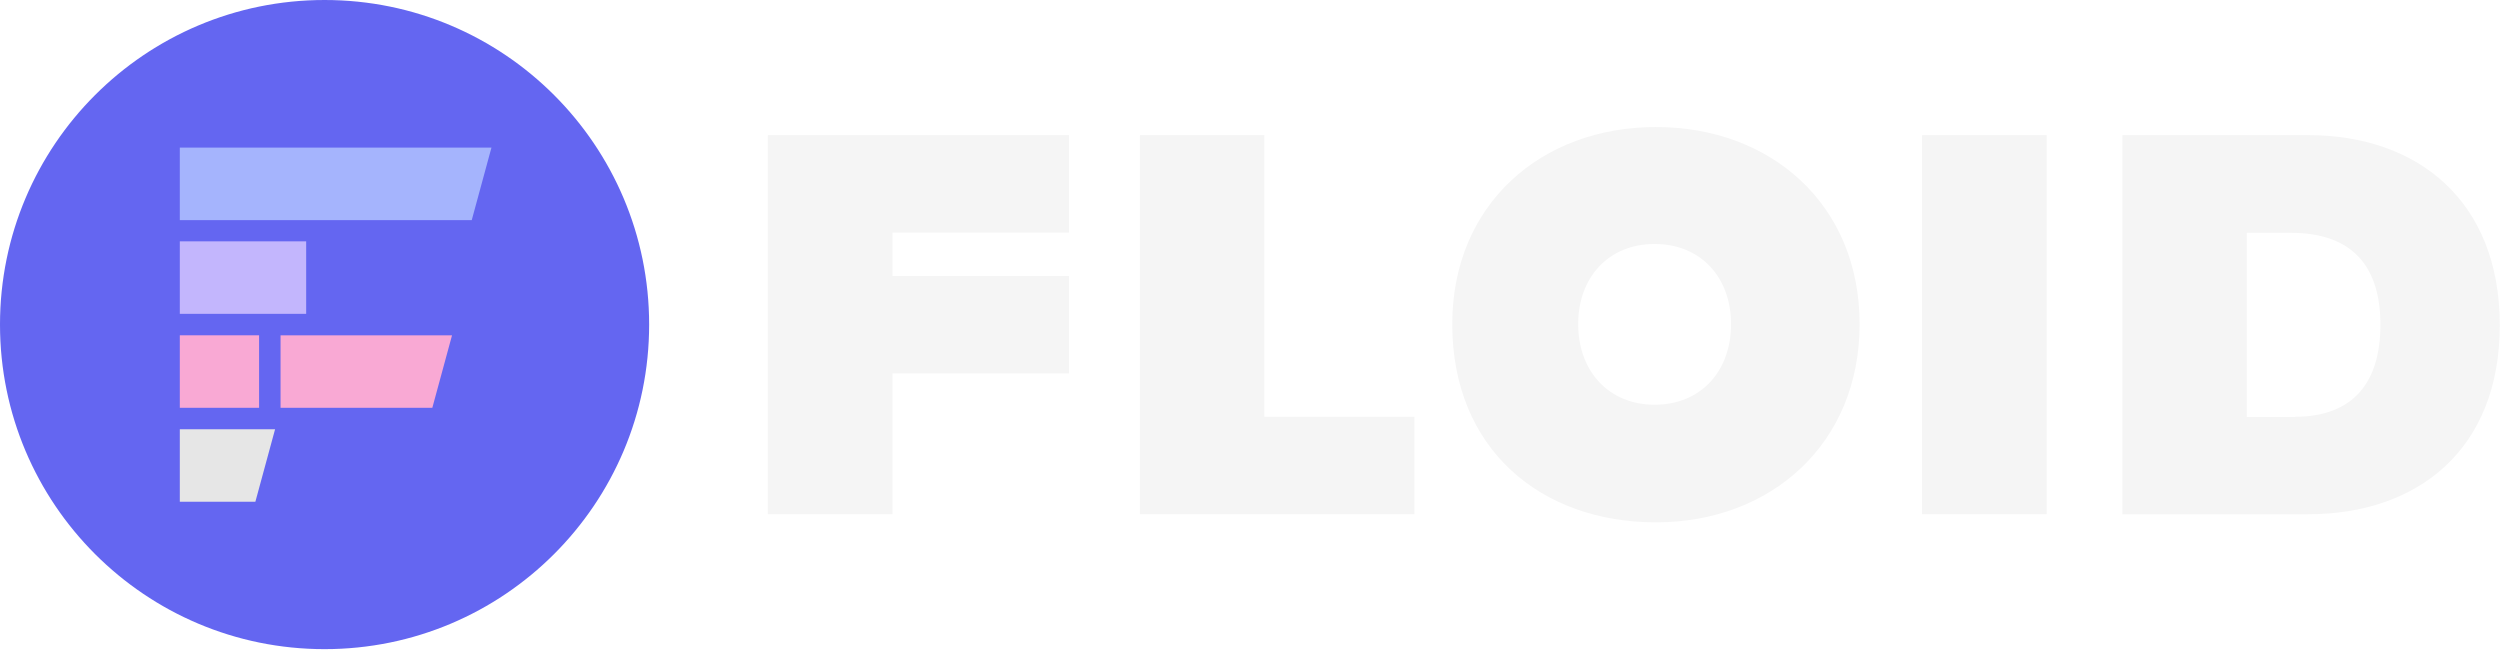
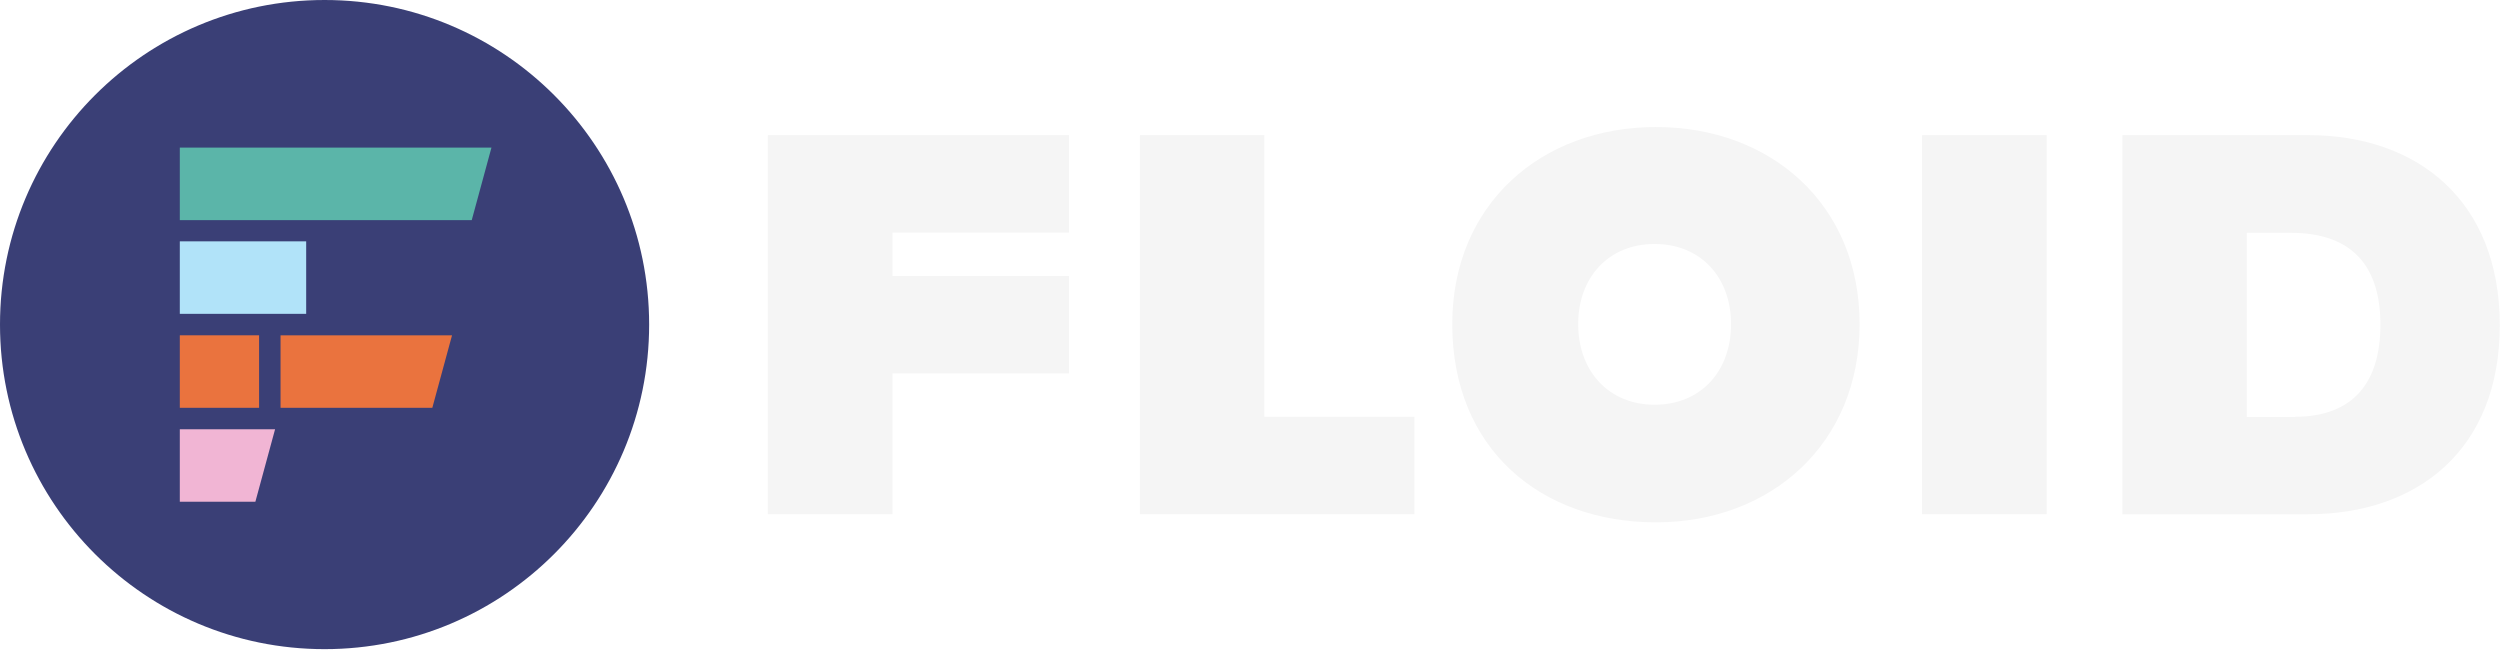
<svg xmlns="http://www.w3.org/2000/svg" id="Layer_2" version="1.1" viewBox="0 0 1141.5 296.5">
  <defs>
    <style>
      .st0 {
-         fill: #6466f1;
+         fill: #3a3f76;
      }

      .st1 {
-         fill: #c3b6fd;
+         fill: #b1e3f9;
      }

      .st2 {
-         fill: #e6e6e6;
+         fill: #f1b5d4;
      }

      .st3 {
-         fill: #f9a9d4;
+         fill: #ea733e;
      }

      .st4 {
-         fill: #a5b4fd;
+         fill: #5bb5a9;
      }

      .st5 {
        fill: #f5f5f5;
      }
    </style>
  </defs>
  <g id="Layer_1-2">
    <g>
      <path class="st5" d="M350.7,61.7h137.4v44.5h-80.6v19.8h80.6v44.5h-80.6v64.3h-56.9V61.7h0Z" />
      <path class="st5" d="M520.4,61.7h56.9v128.6h68.5v44.5h-125.3V61.7h0Z" />
      <path class="st5" d="M663.1,148c0-54.6,40.5-90,93-90s93,35.3,93,90-40.5,90.5-93,90.5-93-33.4-93-90.5h0ZM790.4,148c0-21.3-13.8-36.6-34.9-36.6s-34.9,15.3-34.9,36.6,13.8,36.8,34.9,36.8,34.9-15.3,34.9-36.8Z" />
      <path class="st5" d="M877.6,61.7h56.9v173.1h-56.9V61.7Z" />
      <path class="st5" d="M969.1,61.7h84.8c49.9,0,87.5,29.9,87.5,86.8s-37.6,86.3-87.5,86.3h-84.8V61.7ZM1047.8,190.3c27.2,0,39.1-16.3,39.1-42s-11.9-42-41-42h-20v84.1h22Z" />
    </g>
    <g>
      <circle class="st0" cx="148.2" cy="148.2" r="148.2" />
      <g>
        <polygon class="st4" points="215.4 100.5 82.1 100.5 82.1 67.4 224.4 67.4 215.4 100.5" />
        <rect class="st1" x="82.1" y="110.2" width="57.7" height="33.1" />
        <polygon class="st2" points="116.6 229.1 82.1 229.1 82.1 196 125.6 196 116.6 229.1" />
        <polygon class="st3" points="197.4 186.2 128.1 186.2 128.1 153.1 206.4 153.1 197.4 186.2" />
        <rect class="st3" x="82.1" y="153.1" width="36.2" height="33.1" />
      </g>
    </g>
  </g>
</svg>
